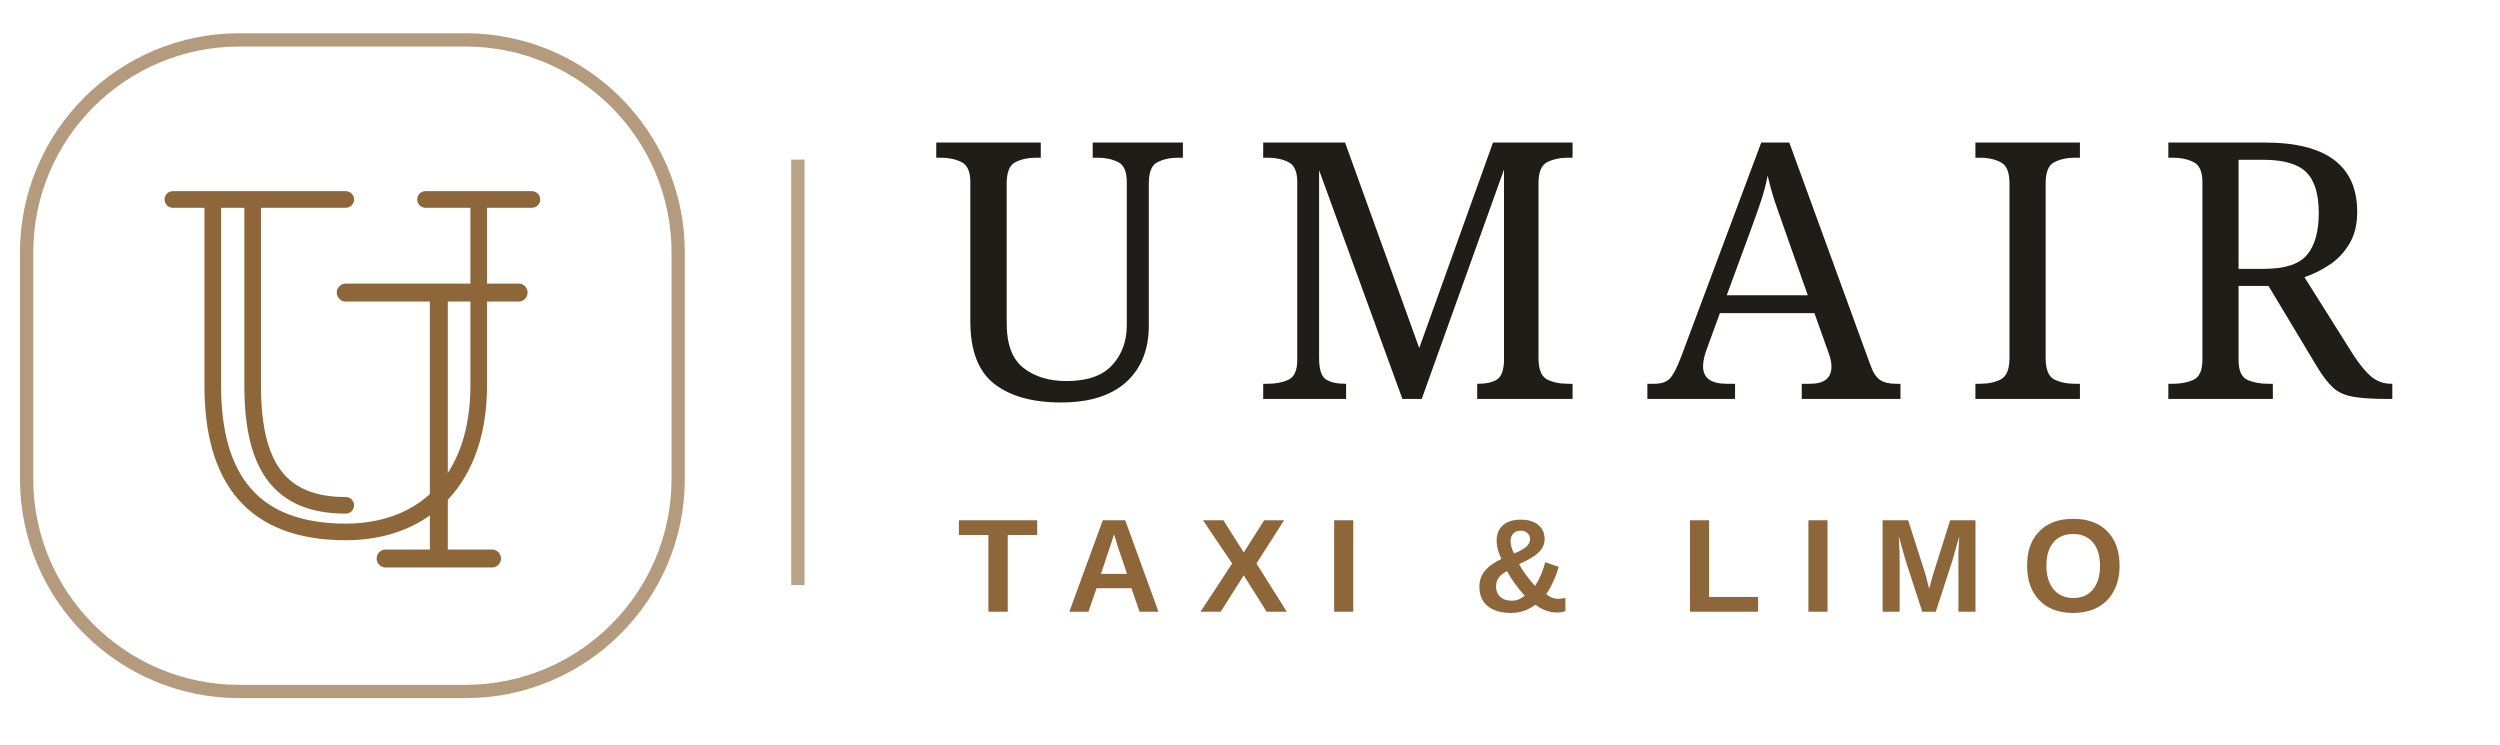
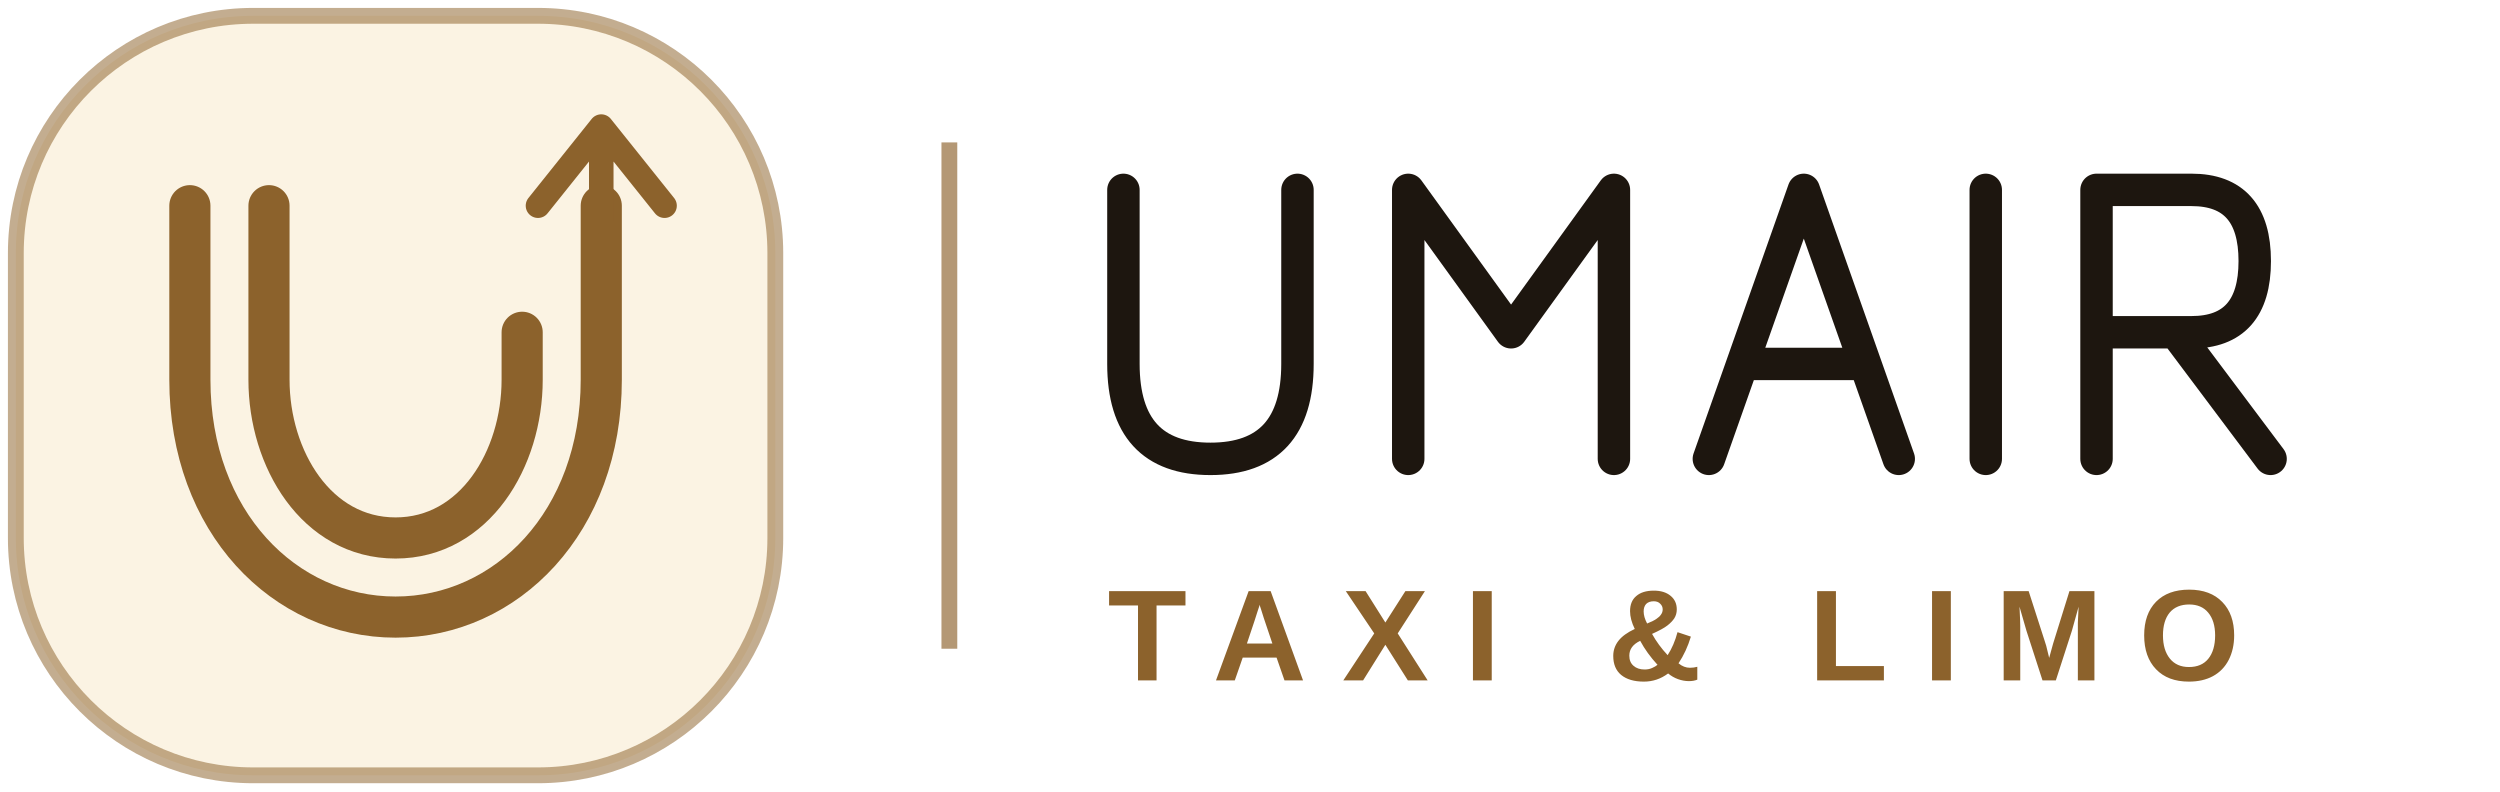
- <svg xmlns="http://www.w3.org/2000/svg" width="188" height="56" viewBox="0 0 188 56">
-   <rect x="2" y="3" width="49" height="49" rx="16" fill="none" stroke="#8d663a" stroke-opacity=".65" />
-   <path d="M13 15h13m-10 0v14c0 7 3 11 10 11 6 0 10-4 10-11V15m-4 0h8M19 15v14c0 6 2 9 7 9" fill="none" stroke="#8d663a" stroke-width="1.25" stroke-linecap="round" />
-   <path d="M26 22h13m-6 0v20m-4 0h8" fill="none" stroke="#8d663a" stroke-width="1.35" stroke-linecap="round" />
-   <path d="M60 12v32" stroke="#8d663a" stroke-opacity=".6" />
-   <text x="70" y="30" fill="#201d18" font-family="Georgia,serif" font-size="27" letter-spacing="4.6">UMAIR</text>
-   <text x="72" y="46" fill="#8d663a" font-family="Arial,sans-serif" font-size="10" font-weight="600" letter-spacing="2.8">TAXI &amp; LIMO</text>
+ <svg xmlns="http://www.w3.org/2000/svg" width="158" height="50" viewBox="0 0 158 50">
+   <rect x="1" y="1" width="48" height="48" rx="15" fill="#fbf3e3" stroke="#8c622c" stroke-opacity=".52" />
+   <path d="M12 13v11c0 9 6 15 13 15s13-6 13-15V13M17 13v11c0 5 3 10 8 10s8-5 8-10v-3" fill="none" stroke="#8c622c" stroke-width="2.6" stroke-linecap="round" />
+   <path d="m34 13 4-5 4 5m-4-5v6" fill="none" stroke="#8c622c" stroke-width="1.55" stroke-linecap="round" stroke-linejoin="round" />
+   <path d="M60 9v32" stroke="#8c622c" stroke-opacity=".65" />
+   <path d="M71 12v11q0 6 5.5 6t5.5-6V12m7 17V12l6.5 9 6.5-9v17m6 0 6-17 6 17m-9.5-6h7m8-11v17m7 0V12h6q4 0 4 4.5t-4 4.5h-6m5 0 6 8" fill="none" stroke="#1d160f" stroke-width="2.05" stroke-linecap="round" stroke-linejoin="round" />
+   <text x="70" y="43" fill="#8c622c" font-family="Arial,sans-serif" font-size="8.2" font-weight="700" letter-spacing="2.25">TAXI &amp; LIMO</text>
</svg>
